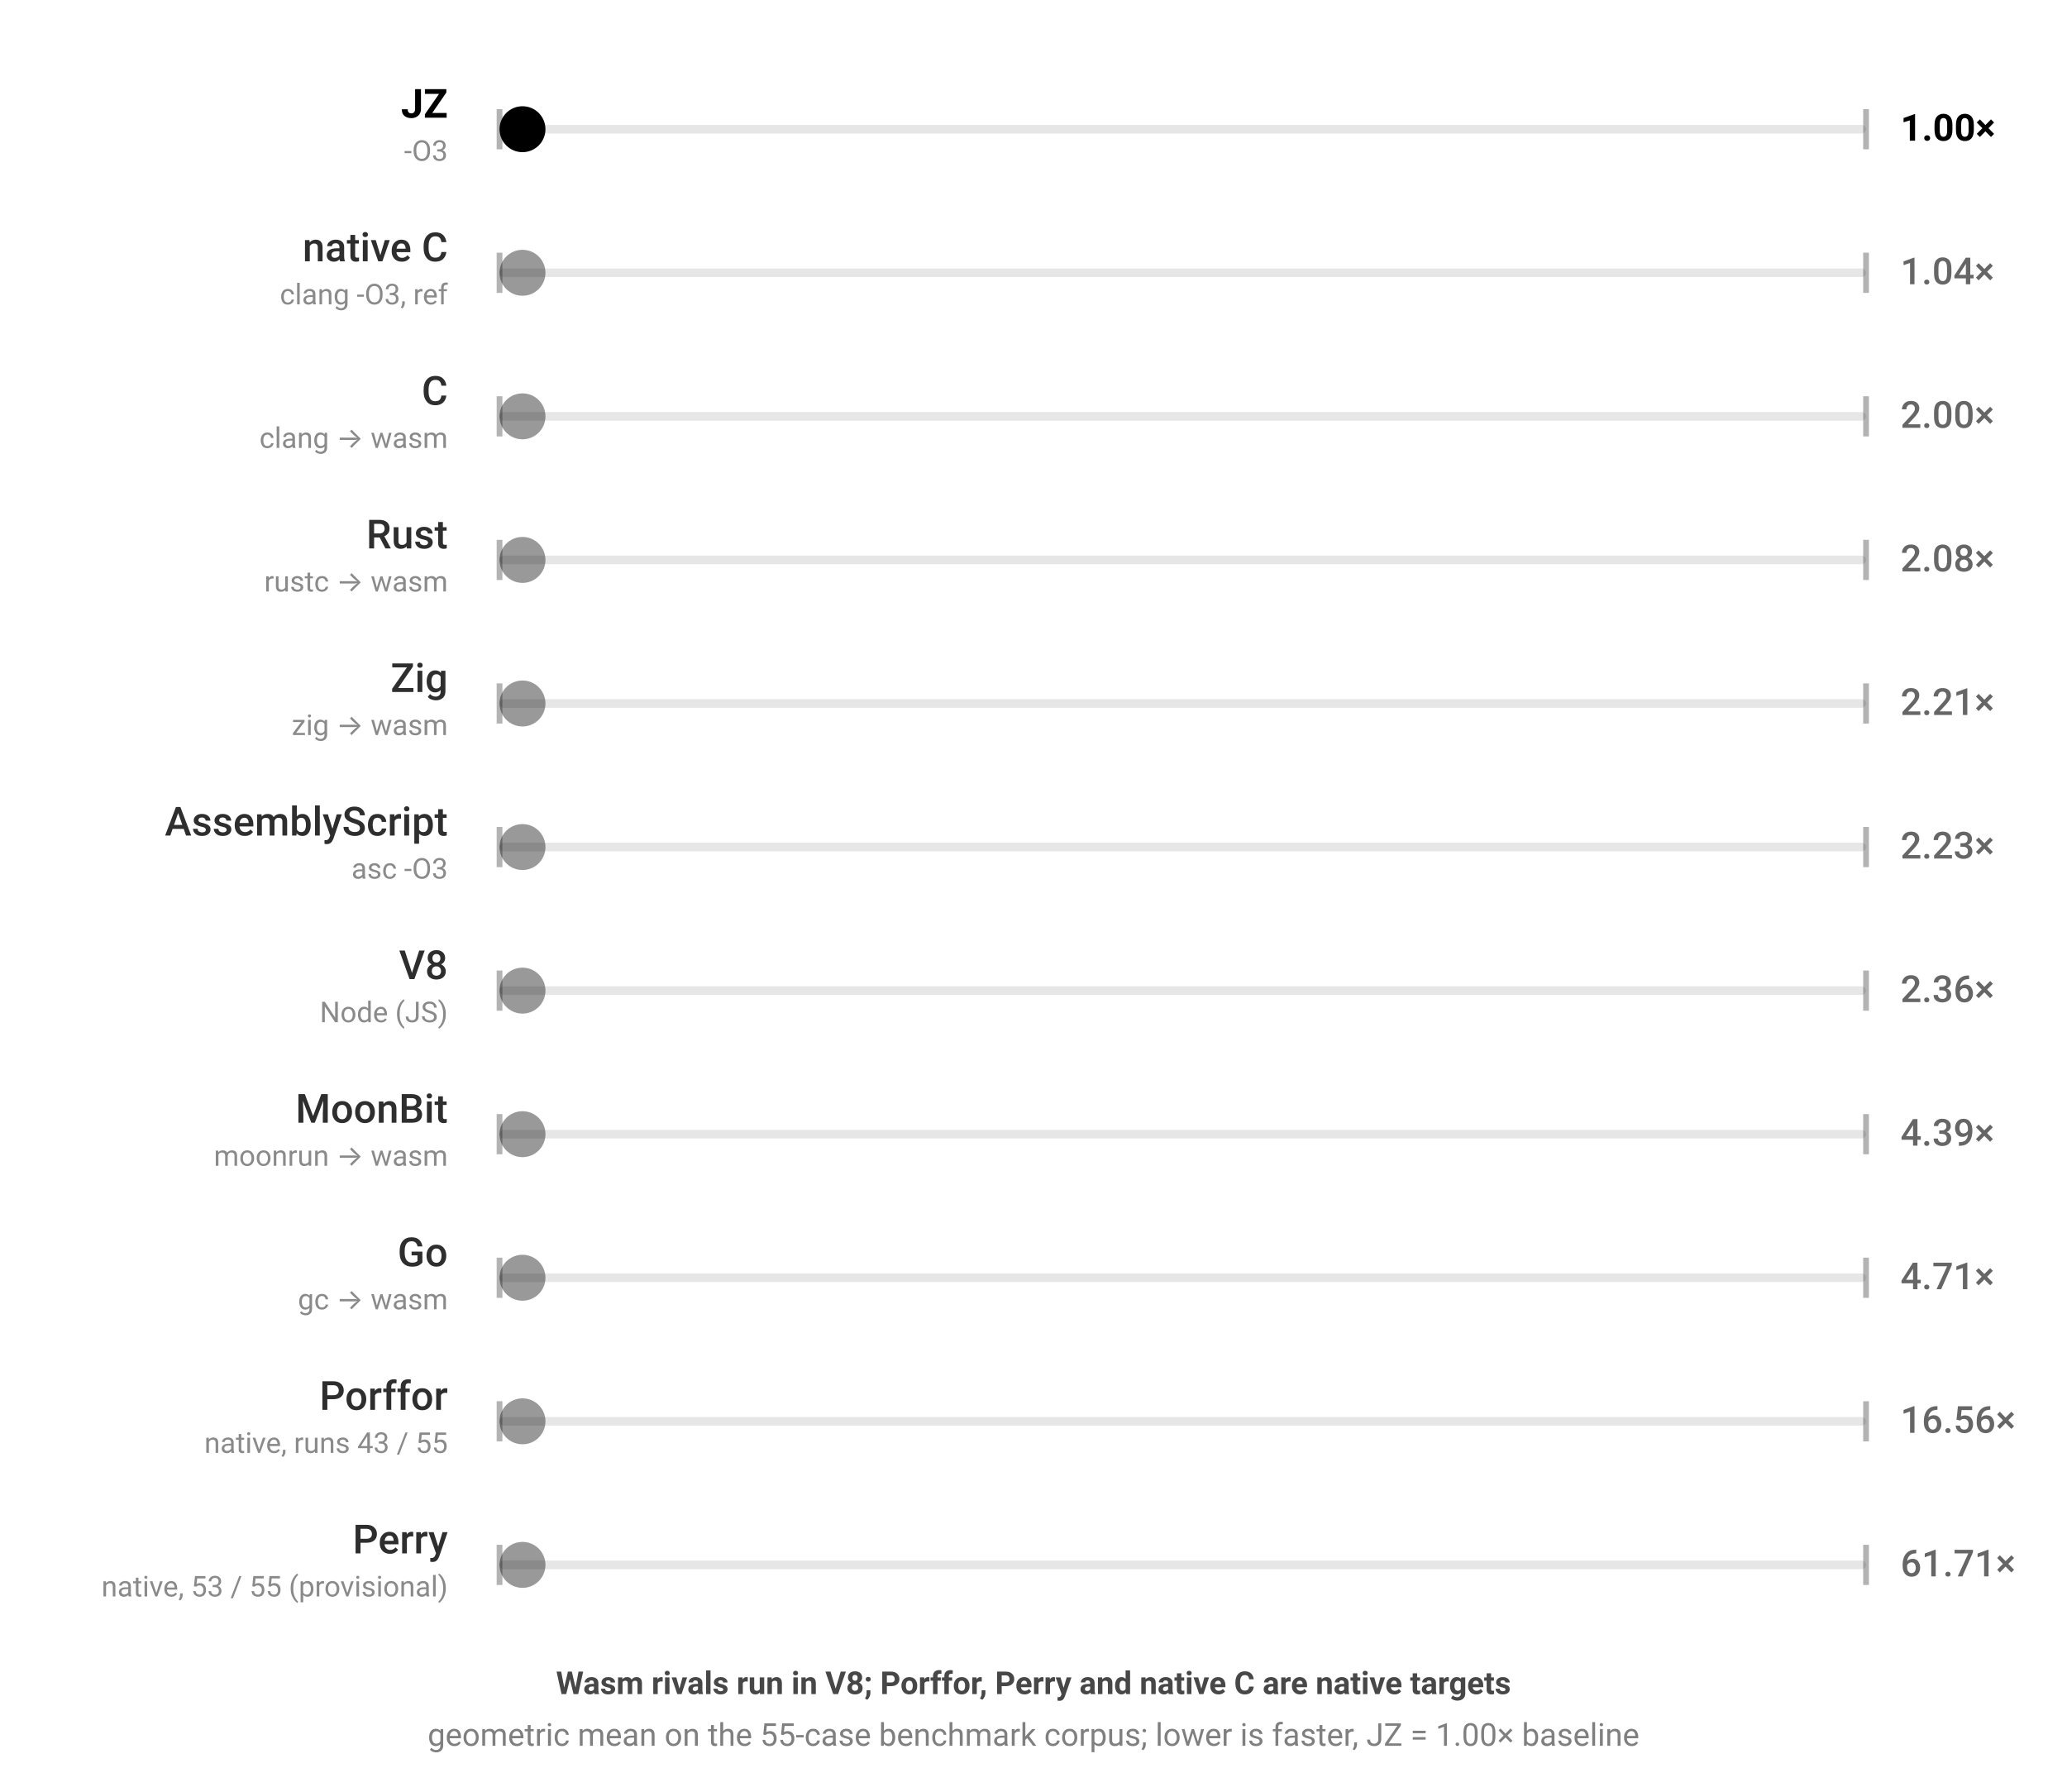
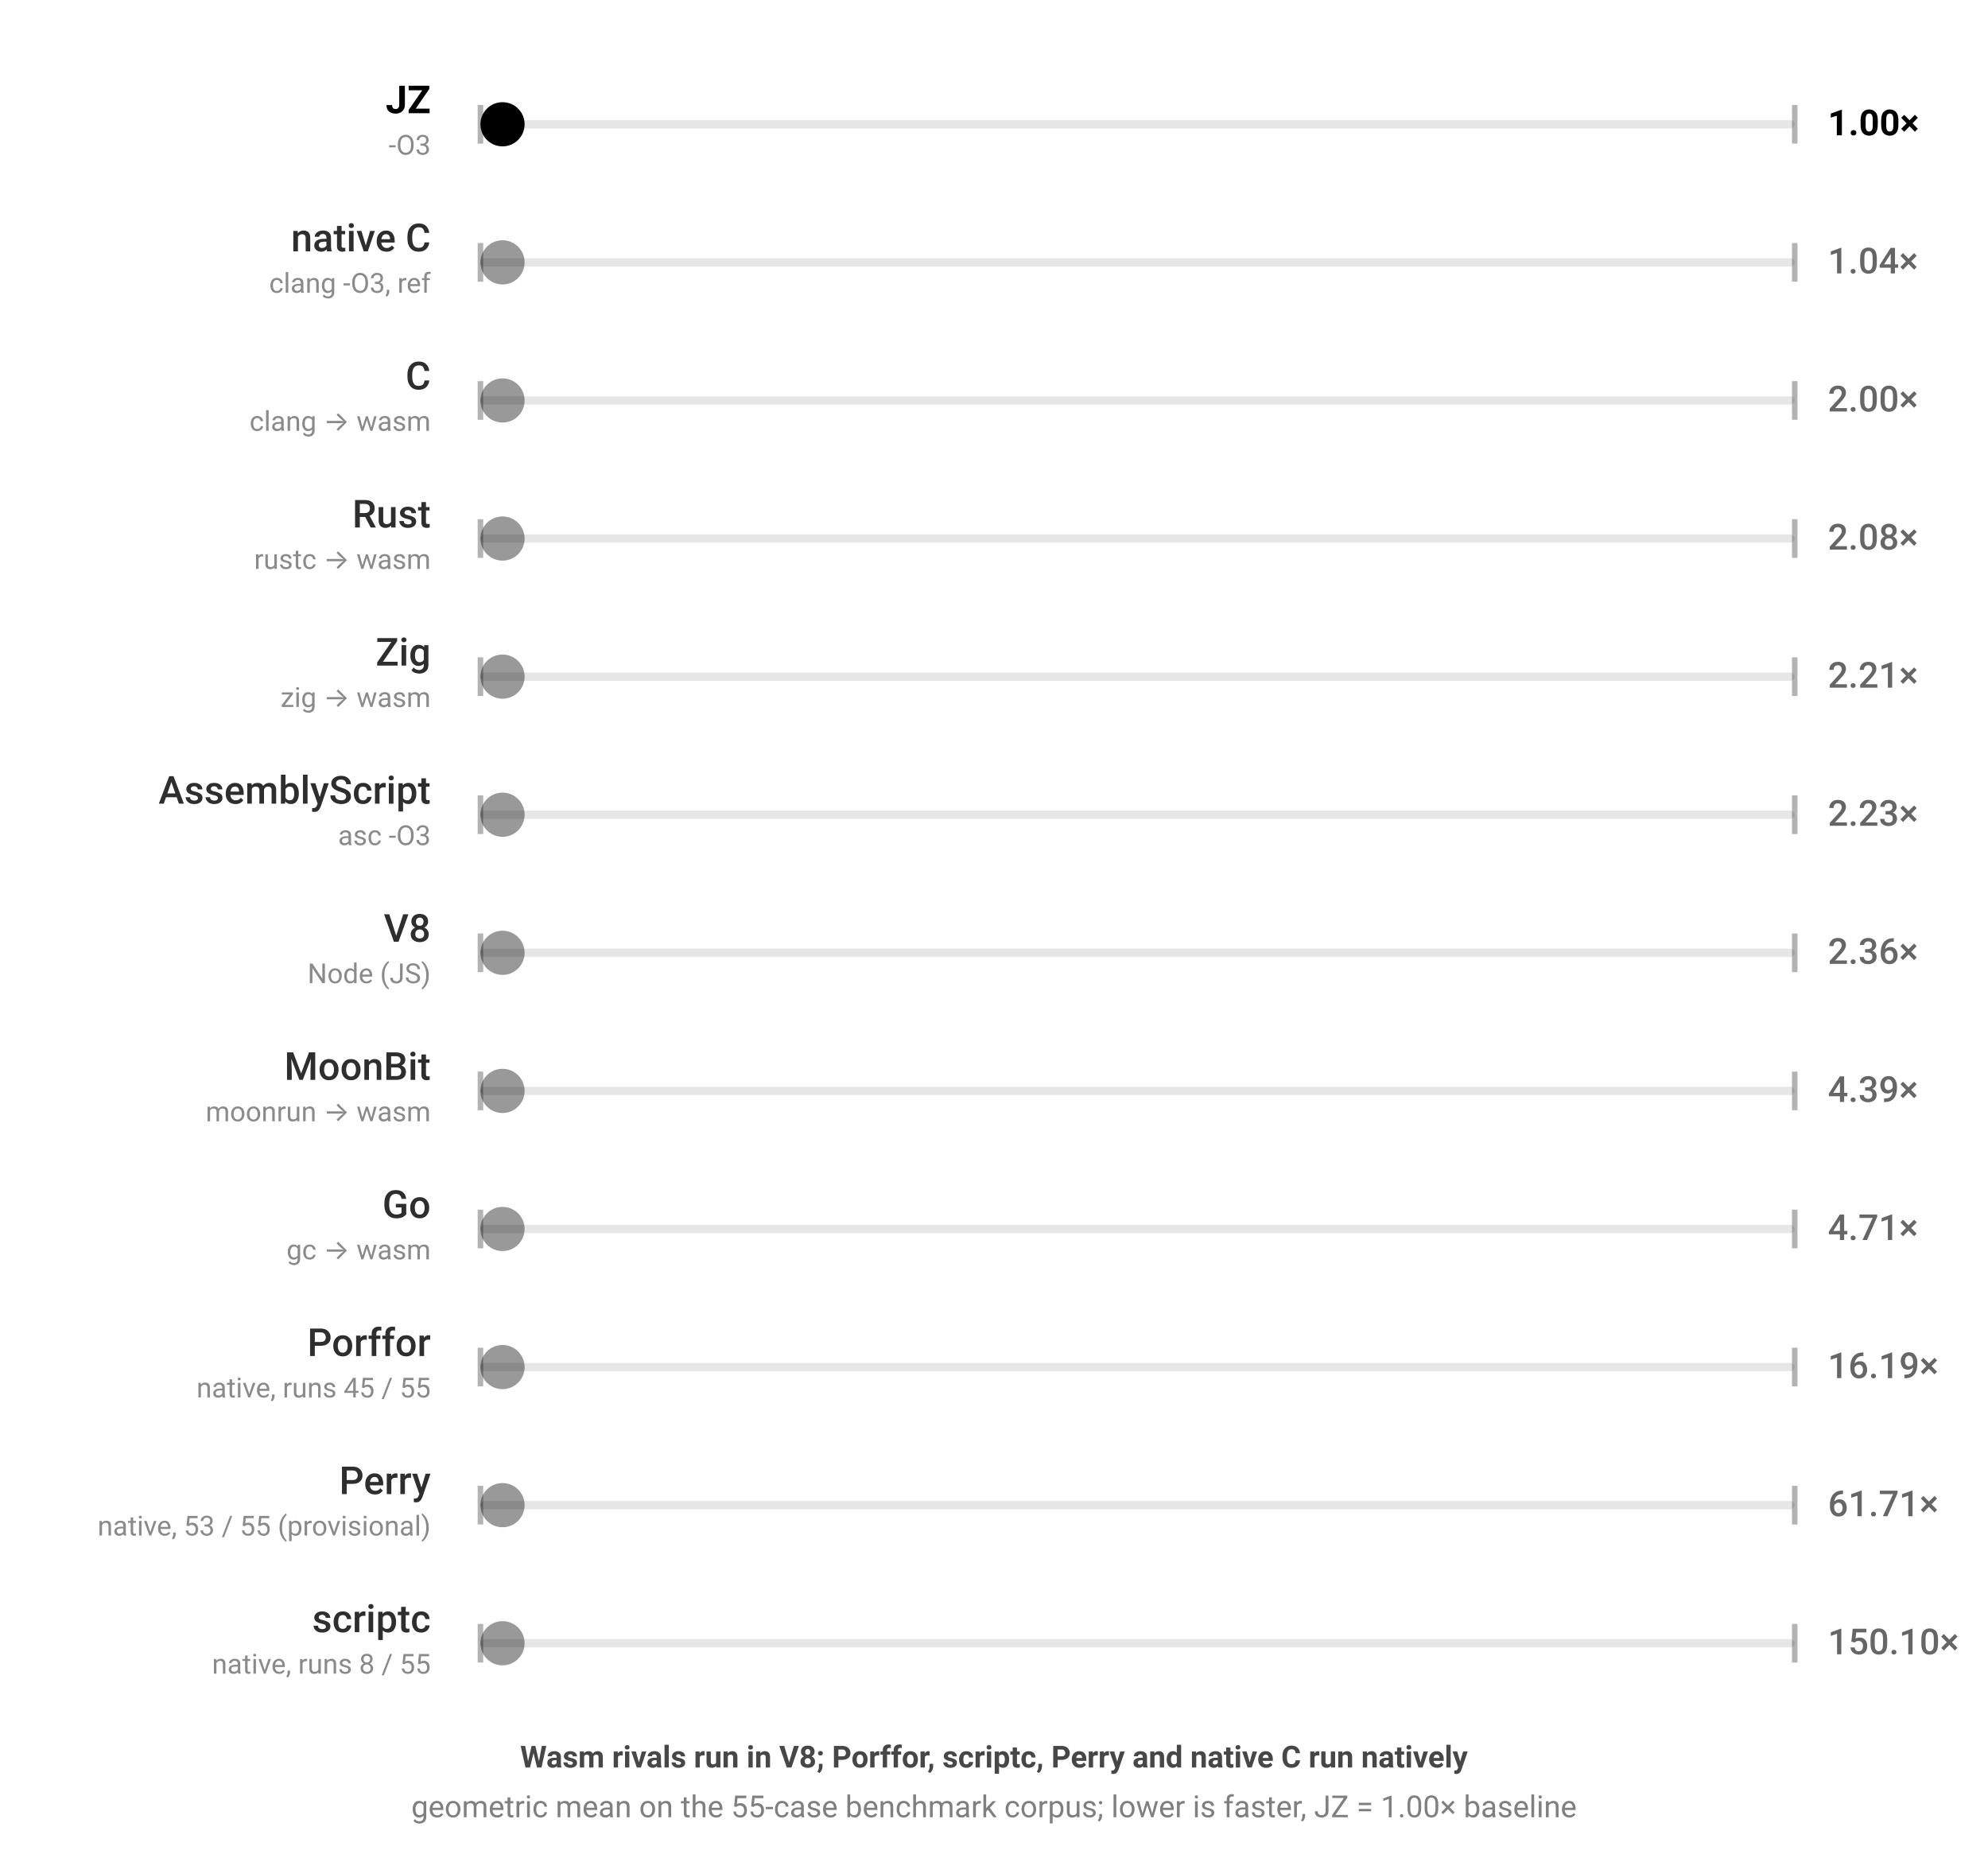
- <svg xmlns="http://www.w3.org/2000/svg" viewBox="0 0 720 624" width="720" height="624" style="color-scheme:light dark" role="img" aria-label="JZ benchmark: Wasm rivals run in V8; Porffor, Perry and native C are native targets; geometric mean on the 55-case benchmark corpus; lower is faster, JZ = 1.00× baseline; each ball's speed is proportional to that engine's geometric-mean runtime across the corpus">
+ <svg xmlns="http://www.w3.org/2000/svg" viewBox="0 0 720 674" width="720" height="674" style="color-scheme:light dark" role="img" aria-label="JZ benchmark: Wasm rivals run in V8; Porffor, scriptc, Perry and native C run natively; geometric mean on the 55-case benchmark corpus; lower is faster, JZ = 1.00× baseline">
  <g font-family="-apple-system,BlinkMacSystemFont,'Segoe UI',Roboto,sans-serif">
    <rect x="174" y="43.5" width="476" height="3" rx="1.5" fill="currentColor" fill-opacity="0.1" />
    <line x1="174" y1="38" x2="174" y2="52" stroke="currentColor" stroke-opacity="0.3" stroke-width="2" />
    <line x1="650" y1="38" x2="650" y2="52" stroke="currentColor" stroke-opacity="0.3" stroke-width="2" />
    <text x="156" y="41" text-anchor="end" font-size="14" font-weight="700" fill="currentColor" fill-opacity="1">JZ</text>
    <text x="156" y="56" text-anchor="end" font-size="10" fill="currentColor" fill-opacity="0.46">-O3</text>
    <text x="662" y="49" font-size="13" font-weight="700" fill="currentColor" fill-opacity="1">1.00×</text>
    <circle cx="182.0" cy="45" r="8" fill="currentColor" fill-opacity="1">
      <animate attributeName="cx" dur="1.6s" repeatCount="indefinite" calcMode="linear" keyTimes="0;0.5;1" values="182.0;642.0;182.0" begin="-0.00s" />
    </circle>
  </g>
  <g font-family="-apple-system,BlinkMacSystemFont,'Segoe UI',Roboto,sans-serif">
    <rect x="174" y="93.5" width="476" height="3" rx="1.5" fill="currentColor" fill-opacity="0.1" />
    <line x1="174" y1="88" x2="174" y2="102" stroke="currentColor" stroke-opacity="0.3" stroke-width="2" />
    <line x1="650" y1="88" x2="650" y2="102" stroke="currentColor" stroke-opacity="0.3" stroke-width="2" />
    <text x="156" y="91" text-anchor="end" font-size="14" font-weight="500" fill="currentColor" fill-opacity="0.82">native C</text>
    <text x="156" y="106" text-anchor="end" font-size="10" fill="currentColor" fill-opacity="0.46">clang -O3, ref</text>
    <text x="662" y="99" font-size="13" font-weight="500" fill="currentColor" fill-opacity="0.6">1.04×</text>
    <circle cx="182.0" cy="95" r="8" fill="currentColor" fill-opacity="0.4">
      <animate attributeName="cx" dur="1.664s" repeatCount="indefinite" calcMode="linear" keyTimes="0;0.5;1" values="182.0;642.0;182.0" begin="-0.41s" />
    </circle>
  </g>
  <g font-family="-apple-system,BlinkMacSystemFont,'Segoe UI',Roboto,sans-serif">
    <rect x="174" y="143.5" width="476" height="3" rx="1.5" fill="currentColor" fill-opacity="0.1" />
    <line x1="174" y1="138" x2="174" y2="152" stroke="currentColor" stroke-opacity="0.3" stroke-width="2" />
    <line x1="650" y1="138" x2="650" y2="152" stroke="currentColor" stroke-opacity="0.3" stroke-width="2" />
    <text x="156" y="141" text-anchor="end" font-size="14" font-weight="500" fill="currentColor" fill-opacity="0.82">C</text>
    <text x="156" y="156" text-anchor="end" font-size="10" fill="currentColor" fill-opacity="0.46">clang → wasm</text>
    <text x="662" y="149" font-size="13" font-weight="500" fill="currentColor" fill-opacity="0.6">2.00×</text>
    <circle cx="182.0" cy="145" r="8" fill="currentColor" fill-opacity="0.4">
      <animate attributeName="cx" dur="3.2s" repeatCount="indefinite" calcMode="linear" keyTimes="0;0.5;1" values="182.0;642.0;182.0" begin="-0.82s" />
    </circle>
  </g>
  <g font-family="-apple-system,BlinkMacSystemFont,'Segoe UI',Roboto,sans-serif">
    <rect x="174" y="193.5" width="476" height="3" rx="1.5" fill="currentColor" fill-opacity="0.1" />
    <line x1="174" y1="188" x2="174" y2="202" stroke="currentColor" stroke-opacity="0.3" stroke-width="2" />
    <line x1="650" y1="188" x2="650" y2="202" stroke="currentColor" stroke-opacity="0.3" stroke-width="2" />
    <text x="156" y="191" text-anchor="end" font-size="14" font-weight="500" fill="currentColor" fill-opacity="0.82">Rust</text>
    <text x="156" y="206" text-anchor="end" font-size="10" fill="currentColor" fill-opacity="0.46">rustc → wasm</text>
    <text x="662" y="199" font-size="13" font-weight="500" fill="currentColor" fill-opacity="0.6">2.08×</text>
    <circle cx="182.0" cy="195" r="8" fill="currentColor" fill-opacity="0.4">
      <animate attributeName="cx" dur="3.328s" repeatCount="indefinite" calcMode="linear" keyTimes="0;0.5;1" values="182.0;642.0;182.0" begin="-1.23s" />
    </circle>
  </g>
  <g font-family="-apple-system,BlinkMacSystemFont,'Segoe UI',Roboto,sans-serif">
    <rect x="174" y="243.5" width="476" height="3" rx="1.5" fill="currentColor" fill-opacity="0.1" />
    <line x1="174" y1="238" x2="174" y2="252" stroke="currentColor" stroke-opacity="0.3" stroke-width="2" />
    <line x1="650" y1="238" x2="650" y2="252" stroke="currentColor" stroke-opacity="0.3" stroke-width="2" />
    <text x="156" y="241" text-anchor="end" font-size="14" font-weight="500" fill="currentColor" fill-opacity="0.82">Zig</text>
    <text x="156" y="256" text-anchor="end" font-size="10" fill="currentColor" fill-opacity="0.46">zig → wasm</text>
    <text x="662" y="249" font-size="13" font-weight="500" fill="currentColor" fill-opacity="0.6">2.21×</text>
    <circle cx="182.0" cy="245" r="8" fill="currentColor" fill-opacity="0.4">
      <animate attributeName="cx" dur="3.536s" repeatCount="indefinite" calcMode="linear" keyTimes="0;0.5;1" values="182.0;642.0;182.0" begin="-1.64s" />
    </circle>
  </g>
  <g font-family="-apple-system,BlinkMacSystemFont,'Segoe UI',Roboto,sans-serif">
    <rect x="174" y="293.5" width="476" height="3" rx="1.5" fill="currentColor" fill-opacity="0.1" />
    <line x1="174" y1="288" x2="174" y2="302" stroke="currentColor" stroke-opacity="0.3" stroke-width="2" />
    <line x1="650" y1="288" x2="650" y2="302" stroke="currentColor" stroke-opacity="0.3" stroke-width="2" />
    <text x="156" y="291" text-anchor="end" font-size="14" font-weight="500" fill="currentColor" fill-opacity="0.82">AssemblyScript</text>
    <text x="156" y="306" text-anchor="end" font-size="10" fill="currentColor" fill-opacity="0.46">asc -O3</text>
    <text x="662" y="299" font-size="13" font-weight="500" fill="currentColor" fill-opacity="0.6">2.23×</text>
    <circle cx="182.0" cy="295" r="8" fill="currentColor" fill-opacity="0.4">
      <animate attributeName="cx" dur="3.568s" repeatCount="indefinite" calcMode="linear" keyTimes="0;0.5;1" values="182.0;642.0;182.0" begin="-2.05s" />
    </circle>
  </g>
  <g font-family="-apple-system,BlinkMacSystemFont,'Segoe UI',Roboto,sans-serif">
    <rect x="174" y="343.5" width="476" height="3" rx="1.5" fill="currentColor" fill-opacity="0.1" />
    <line x1="174" y1="338" x2="174" y2="352" stroke="currentColor" stroke-opacity="0.3" stroke-width="2" />
    <line x1="650" y1="338" x2="650" y2="352" stroke="currentColor" stroke-opacity="0.3" stroke-width="2" />
    <text x="156" y="341" text-anchor="end" font-size="14" font-weight="500" fill="currentColor" fill-opacity="0.82">V8</text>
    <text x="156" y="356" text-anchor="end" font-size="10" fill="currentColor" fill-opacity="0.46">Node (JS)</text>
    <text x="662" y="349" font-size="13" font-weight="500" fill="currentColor" fill-opacity="0.6">2.36×</text>
    <circle cx="182.0" cy="345" r="8" fill="currentColor" fill-opacity="0.4">
      <animate attributeName="cx" dur="3.776s" repeatCount="indefinite" calcMode="linear" keyTimes="0;0.5;1" values="182.0;642.0;182.0" begin="-2.46s" />
    </circle>
  </g>
  <g font-family="-apple-system,BlinkMacSystemFont,'Segoe UI',Roboto,sans-serif">
    <rect x="174" y="393.5" width="476" height="3" rx="1.5" fill="currentColor" fill-opacity="0.1" />
    <line x1="174" y1="388" x2="174" y2="402" stroke="currentColor" stroke-opacity="0.3" stroke-width="2" />
    <line x1="650" y1="388" x2="650" y2="402" stroke="currentColor" stroke-opacity="0.3" stroke-width="2" />
    <text x="156" y="391" text-anchor="end" font-size="14" font-weight="500" fill="currentColor" fill-opacity="0.82">MoonBit</text>
    <text x="156" y="406" text-anchor="end" font-size="10" fill="currentColor" fill-opacity="0.46">moonrun → wasm</text>
    <text x="662" y="399" font-size="13" font-weight="500" fill="currentColor" fill-opacity="0.6">4.39×</text>
    <circle cx="182.0" cy="395" r="8" fill="currentColor" fill-opacity="0.4">
      <animate attributeName="cx" dur="7.024s" repeatCount="indefinite" calcMode="linear" keyTimes="0;0.5;1" values="182.0;642.0;182.0" begin="-2.87s" />
    </circle>
  </g>
  <g font-family="-apple-system,BlinkMacSystemFont,'Segoe UI',Roboto,sans-serif">
    <rect x="174" y="443.5" width="476" height="3" rx="1.5" fill="currentColor" fill-opacity="0.1" />
    <line x1="174" y1="438" x2="174" y2="452" stroke="currentColor" stroke-opacity="0.3" stroke-width="2" />
    <line x1="650" y1="438" x2="650" y2="452" stroke="currentColor" stroke-opacity="0.3" stroke-width="2" />
    <text x="156" y="441" text-anchor="end" font-size="14" font-weight="500" fill="currentColor" fill-opacity="0.82">Go</text>
    <text x="156" y="456" text-anchor="end" font-size="10" fill="currentColor" fill-opacity="0.46">gc → wasm</text>
    <text x="662" y="449" font-size="13" font-weight="500" fill="currentColor" fill-opacity="0.6">4.71×</text>
    <circle cx="182.0" cy="445" r="8" fill="currentColor" fill-opacity="0.4">
      <animate attributeName="cx" dur="7.536s" repeatCount="indefinite" calcMode="linear" keyTimes="0;0.5;1" values="182.0;642.0;182.0" begin="-3.28s" />
    </circle>
  </g>
  <g font-family="-apple-system,BlinkMacSystemFont,'Segoe UI',Roboto,sans-serif">
    <rect x="174" y="493.5" width="476" height="3" rx="1.5" fill="currentColor" fill-opacity="0.1" />
    <line x1="174" y1="488" x2="174" y2="502" stroke="currentColor" stroke-opacity="0.3" stroke-width="2" />
    <line x1="650" y1="488" x2="650" y2="502" stroke="currentColor" stroke-opacity="0.3" stroke-width="2" />
    <text x="156" y="491" text-anchor="end" font-size="14" font-weight="500" fill="currentColor" fill-opacity="0.82">Porffor</text>
-     <text x="156" y="506" text-anchor="end" font-size="10" fill="currentColor" fill-opacity="0.46">native, runs 43 / 55</text>
-     <text x="662" y="499" font-size="13" font-weight="500" fill="currentColor" fill-opacity="0.6">16.56×</text>
+     <text x="156" y="506" text-anchor="end" font-size="10" fill="currentColor" fill-opacity="0.46">native, runs 45 / 55</text>
+     <text x="662" y="499" font-size="13" font-weight="500" fill="currentColor" fill-opacity="0.6">16.19×</text>
    <circle cx="182.0" cy="495" r="8" fill="currentColor" fill-opacity="0.4">
      <animate attributeName="cx" dur="10s" repeatCount="indefinite" calcMode="linear" keyTimes="0;0.5;1" values="182.0;642.0;182.0" begin="-3.69s" />
    </circle>
  </g>
  <g font-family="-apple-system,BlinkMacSystemFont,'Segoe UI',Roboto,sans-serif">
    <rect x="174" y="543.5" width="476" height="3" rx="1.5" fill="currentColor" fill-opacity="0.1" />
    <line x1="174" y1="538" x2="174" y2="552" stroke="currentColor" stroke-opacity="0.3" stroke-width="2" />
    <line x1="650" y1="538" x2="650" y2="552" stroke="currentColor" stroke-opacity="0.3" stroke-width="2" />
    <text x="156" y="541" text-anchor="end" font-size="14" font-weight="500" fill="currentColor" fill-opacity="0.82">Perry</text>
    <text x="156" y="556" text-anchor="end" font-size="10" fill="currentColor" fill-opacity="0.46">native, 53 / 55 (provisional)</text>
    <text x="662" y="549" font-size="13" font-weight="500" fill="currentColor" fill-opacity="0.6">61.71×</text>
    <circle cx="182.0" cy="545" r="8" fill="currentColor" fill-opacity="0.4">
      <animate attributeName="cx" dur="10s" repeatCount="indefinite" calcMode="linear" keyTimes="0;0.5;1" values="182.0;642.0;182.0" begin="-4.10s" />
    </circle>
  </g>
-   <text x="360" y="590" text-anchor="middle" font-family="-apple-system,BlinkMacSystemFont,'Segoe UI',Roboto,sans-serif" font-size="11" font-weight="600" fill="currentColor" fill-opacity="0.72">Wasm rivals run in V8; Porffor, Perry and native C are native targets</text>
-   <text x="360" y="608" text-anchor="middle" font-family="-apple-system,BlinkMacSystemFont,'Segoe UI',Roboto,sans-serif" font-size="11" fill="currentColor" fill-opacity="0.5">geometric mean on the 55-case benchmark corpus; lower is faster, JZ = 1.00× baseline</text>
+   <g font-family="-apple-system,BlinkMacSystemFont,'Segoe UI',Roboto,sans-serif">
+     <rect x="174" y="593.5" width="476" height="3" rx="1.5" fill="currentColor" fill-opacity="0.1" />
+     <line x1="174" y1="588" x2="174" y2="602" stroke="currentColor" stroke-opacity="0.3" stroke-width="2" />
+     <line x1="650" y1="588" x2="650" y2="602" stroke="currentColor" stroke-opacity="0.3" stroke-width="2" />
+     <text x="156" y="591" text-anchor="end" font-size="14" font-weight="500" fill="currentColor" fill-opacity="0.82">scriptc</text>
+     <text x="156" y="606" text-anchor="end" font-size="10" fill="currentColor" fill-opacity="0.46">native, runs 8 / 55</text>
+     <text x="662" y="599" font-size="13" font-weight="500" fill="currentColor" fill-opacity="0.6">150.10×</text>
+     <circle cx="182.0" cy="595" r="8" fill="currentColor" fill-opacity="0.4">
+       <animate attributeName="cx" dur="10s" repeatCount="indefinite" calcMode="linear" keyTimes="0;0.5;1" values="182.0;642.0;182.0" begin="-4.51s" />
+     </circle>
+   </g>
+   <text x="360" y="640" text-anchor="middle" font-family="-apple-system,BlinkMacSystemFont,'Segoe UI',Roboto,sans-serif" font-size="11" font-weight="600" fill="currentColor" fill-opacity="0.72">Wasm rivals run in V8; Porffor, scriptc, Perry and native C run natively</text>
+   <text x="360" y="658" text-anchor="middle" font-family="-apple-system,BlinkMacSystemFont,'Segoe UI',Roboto,sans-serif" font-size="11" fill="currentColor" fill-opacity="0.5">geometric mean on the 55-case benchmark corpus; lower is faster, JZ = 1.00× baseline</text>
</svg>
